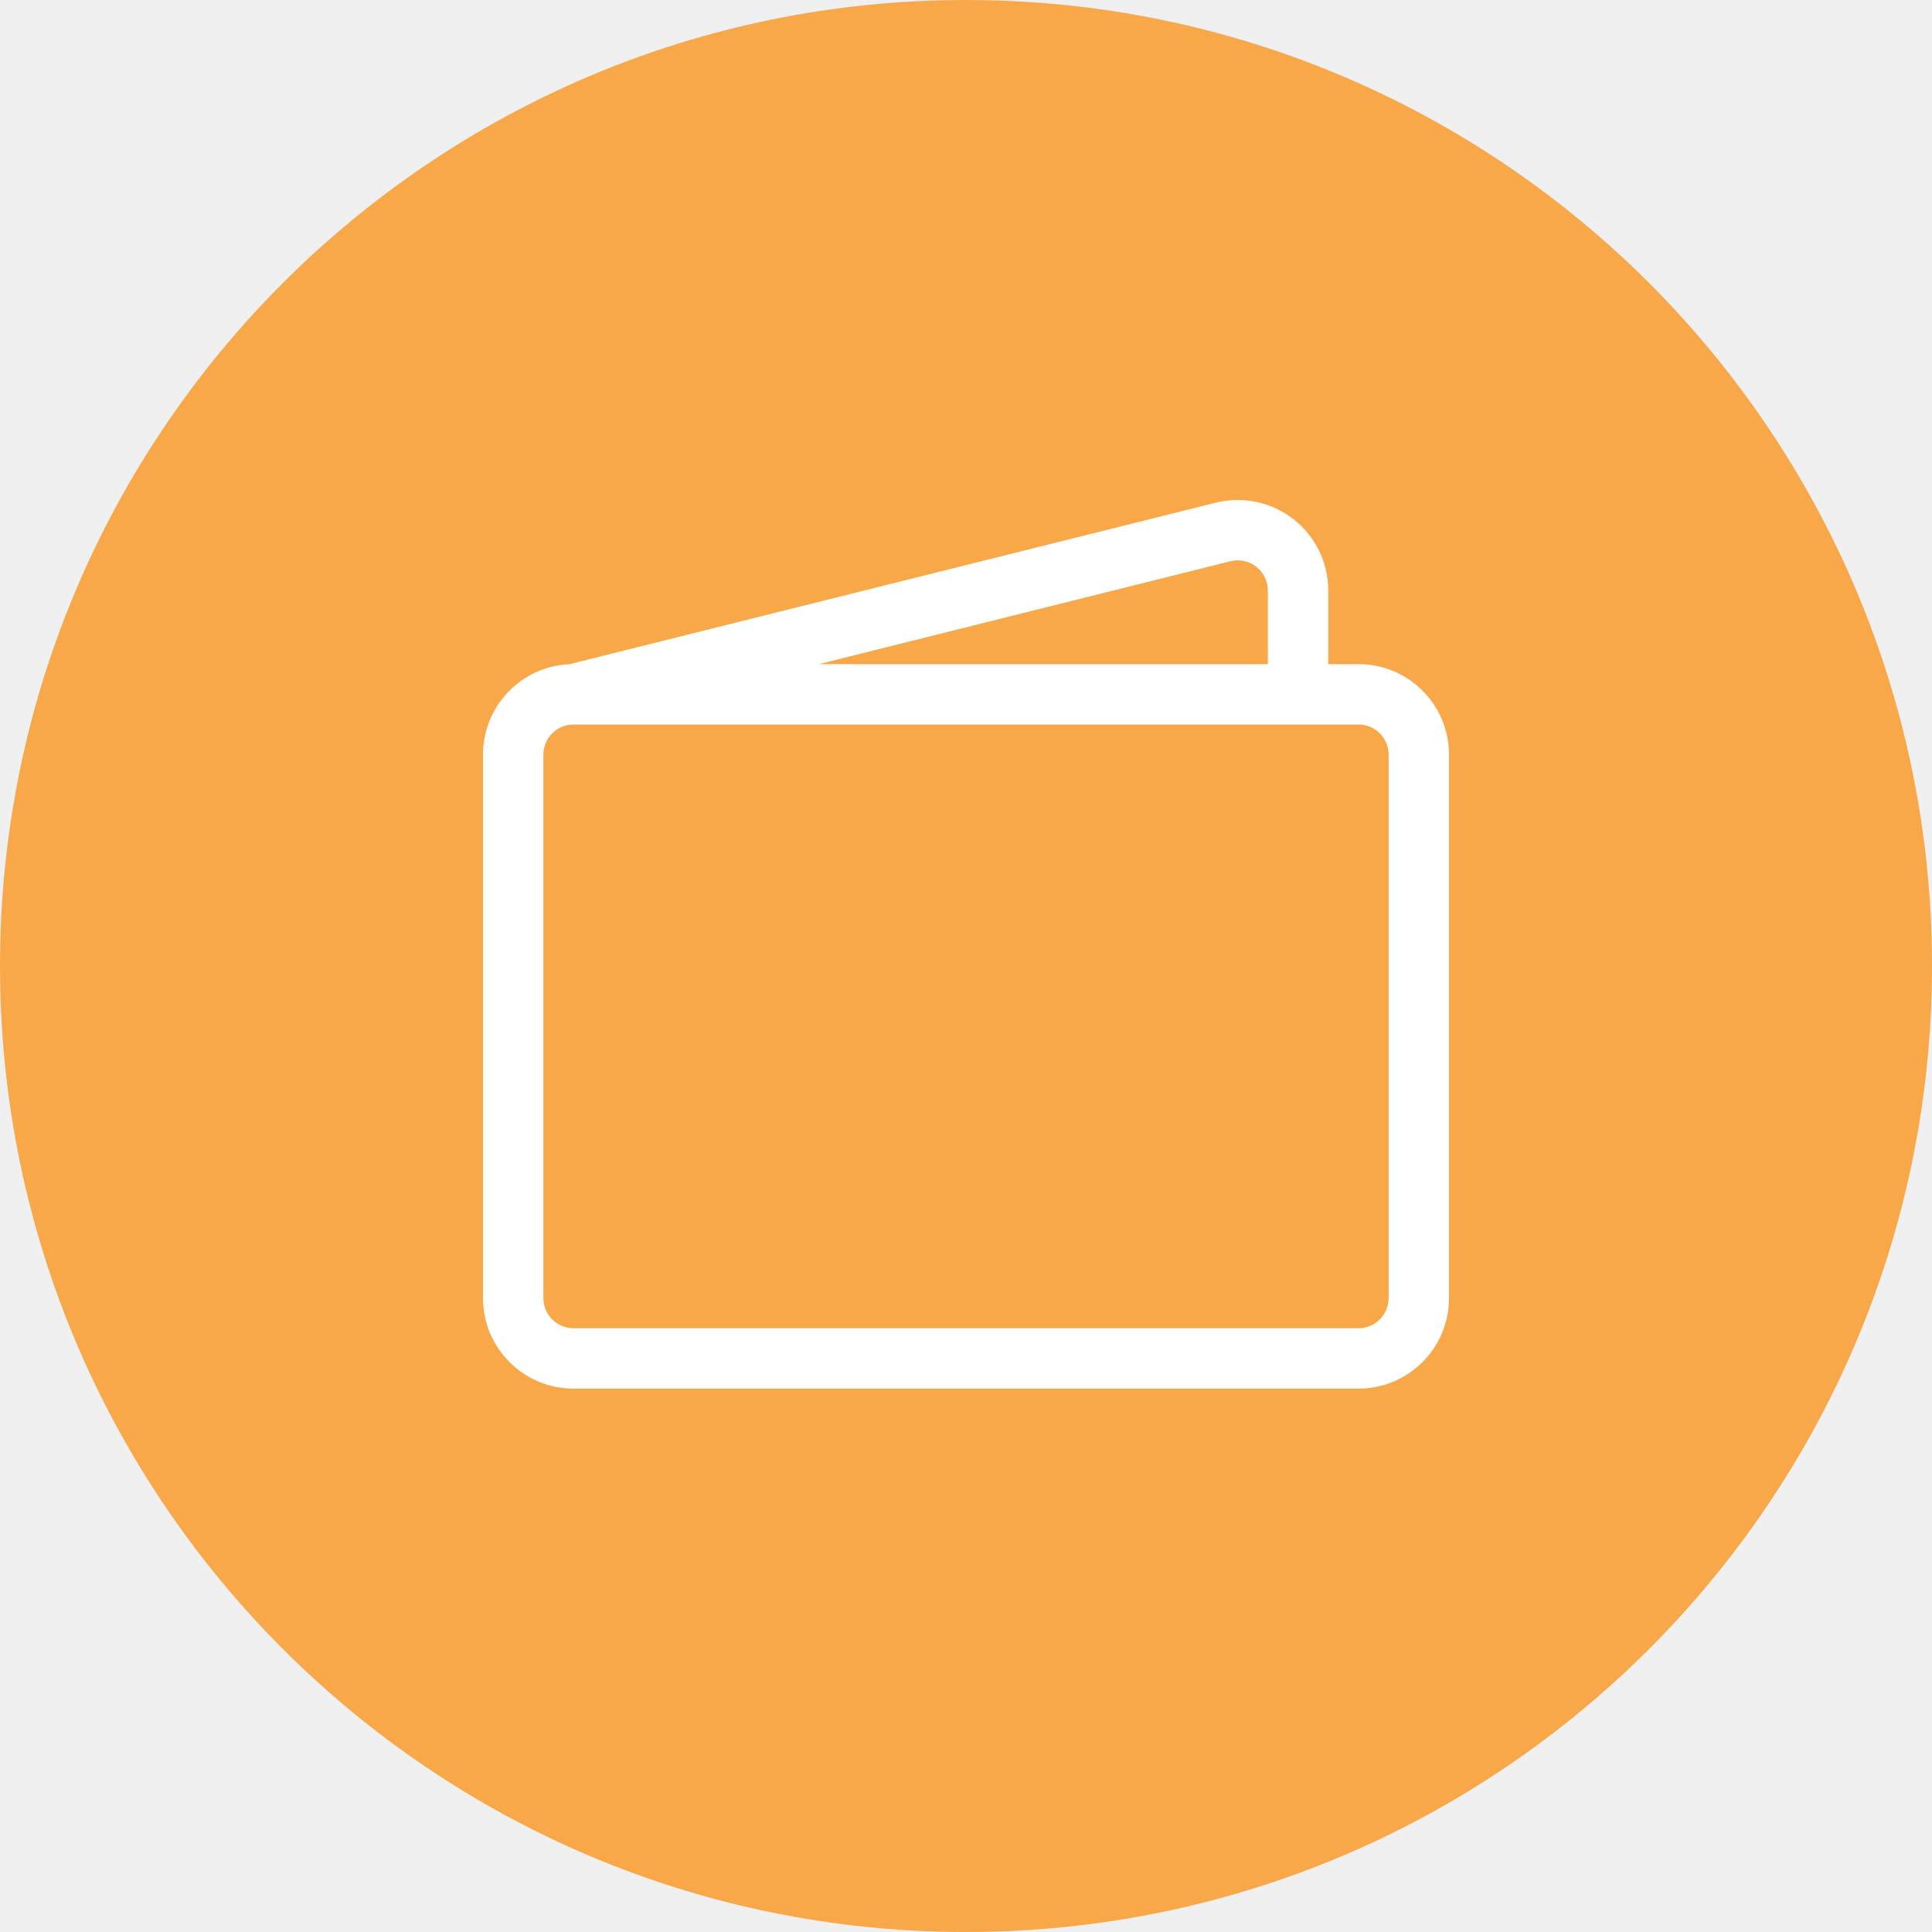
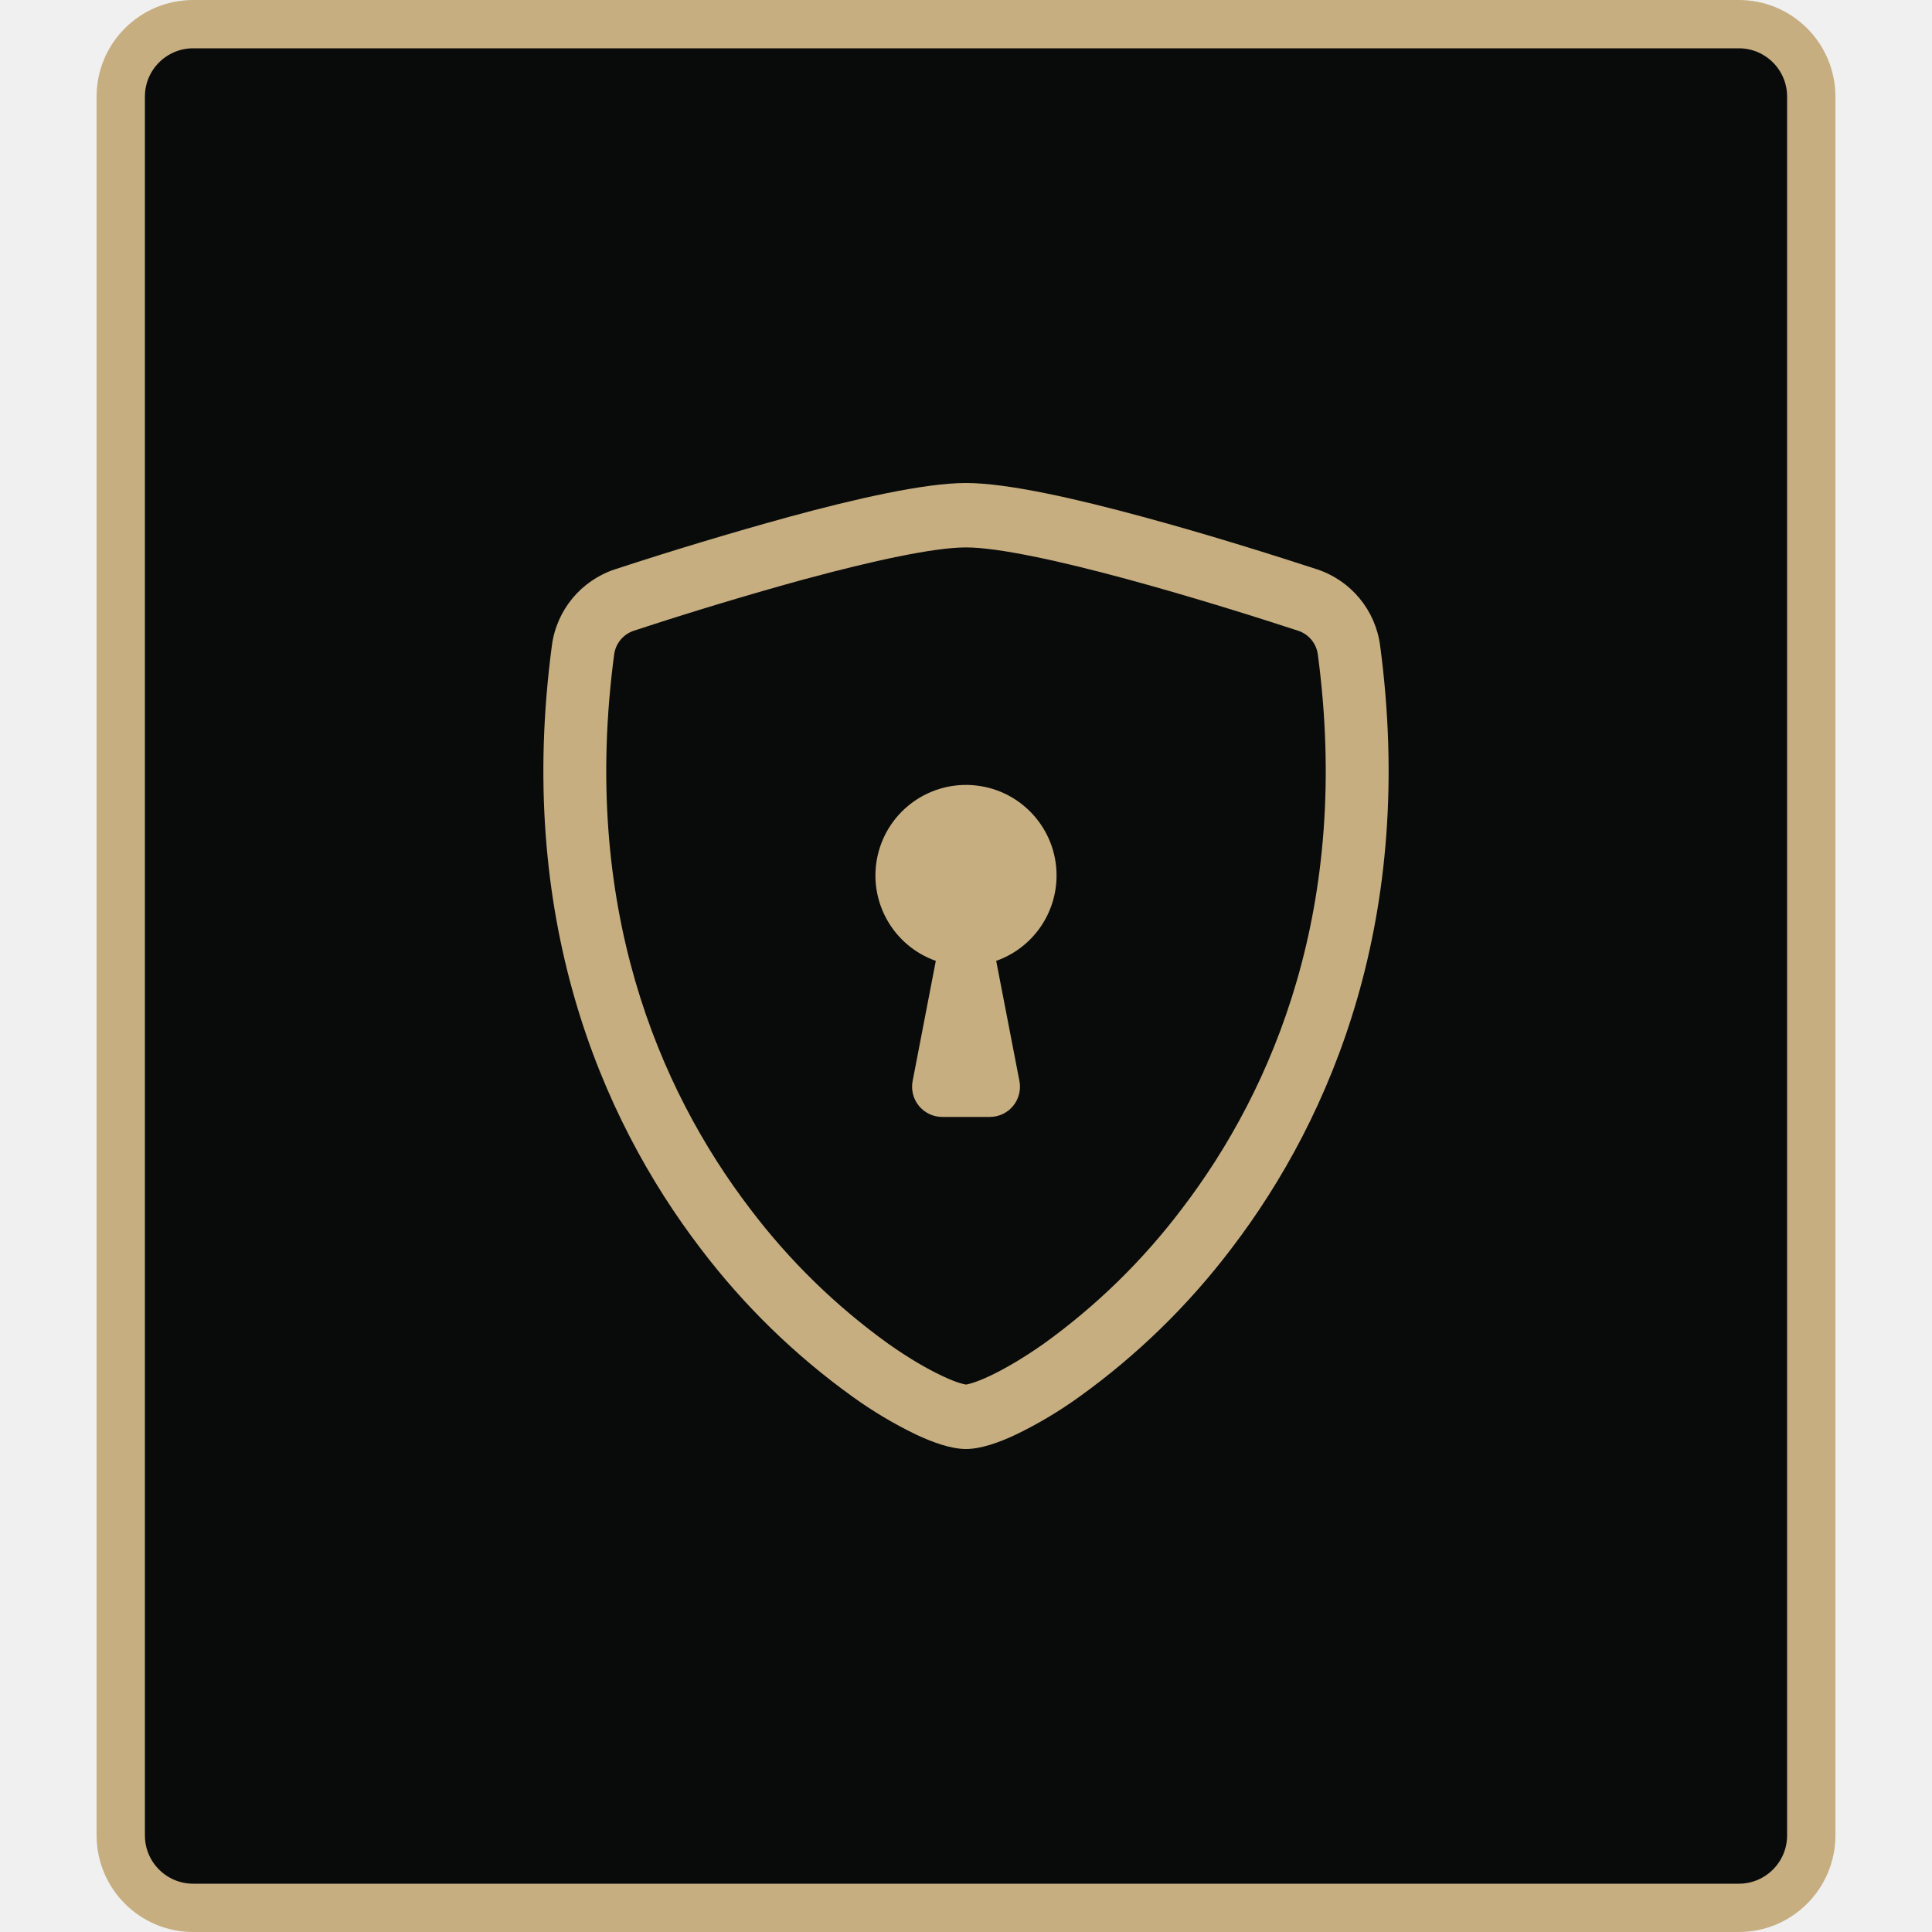
- <svg xmlns="http://www.w3.org/2000/svg" viewBox="0 0 32 32">
-   <circle cx="16" cy="16" r="16" fill="#f8a849" />
-   <g transform="translate(8, 8) scale(1)" fill="#ffffff">
-     <path d="M12.136.326A1.5 1.5 0 0 1 14 1.78V3h.5A1.5 1.5 0 0 1 16 4.5v9a1.5 1.5 0 0 1-1.5 1.5h-13A1.5 1.5 0 0 1 0 13.5v-9a1.5 1.5 0 0 1 1.432-1.499zM5.562 3H13V1.78a.5.5 0 0 0-.621-.484zM1.5 4a.5.5 0 0 0-.5.5v9a.5.5 0 0 0 .5.5h13a.5.5 0 0 0 .5-.5v-9a.5.5 0 0 0-.5-.5z" />
+ <svg xmlns="http://www.w3.org/2000/svg" viewBox="0 0 40 40">
+   <rect x="2.5" y="0.5" width="35" height="39" rx="1.5" fill="#090b0a" stroke="#c6ae80" />
+   <g transform="translate(10 10) scale(1.25)" fill="#c6ae80">
+     <path d="M5.338 1.59a61 61 0 0 0-2.837.856.48.48 0 0 0-.328.39c-.554 4.157.726 7.19 2.253 9.188a10.7 10.7 0 0 0 2.287 2.233c.346.244.652.42.893.533q.18.085.293.118a1 1 0 0 0 .101.025 1 1 0 0 0 .1-.025q.114-.034.294-.118c.24-.113.547-.29.893-.533a10.7 10.7 0 0 0 2.287-2.233c1.527-1.997 2.807-5.031 2.253-9.188a.48.48 0 0 0-.328-.39c-.651-.213-1.75-.56-2.837-.855C9.552 1.29 8.531 1.067 8 1.067c-.53 0-1.552.223-2.662.524zM5.072.56C6.157.265 7.31 0 8 0s1.843.265 2.928.56c1.11.3 2.229.655 2.887.87a1.54 1.54 0 0 1 1.044 1.262c.596 4.477-.787 7.795-2.465 9.99a11.8 11.8 0 0 1-2.517 2.453 7 7 0 0 1-1.048.625c-.28.132-.581.24-.829.24s-.548-.108-.829-.24a7 7 0 0 1-1.048-.625 11.8 11.8 0 0 1-2.517-2.453C1.928 10.487.545 7.169 1.141 2.692A1.54 1.54 0 0 1 2.185 1.43 63 63 0 0 1 5.072.56" />
+     <path d="M9.5 6.5a1.5 1.5 0 0 1-1 1.415l.385 1.99a.5.5 0 0 1-.491.595h-.788a.5.5 0 0 1-.49-.595l.384-1.99a1.5 1.5 0 1 1 2-1.415" />
  </g>
</svg>
